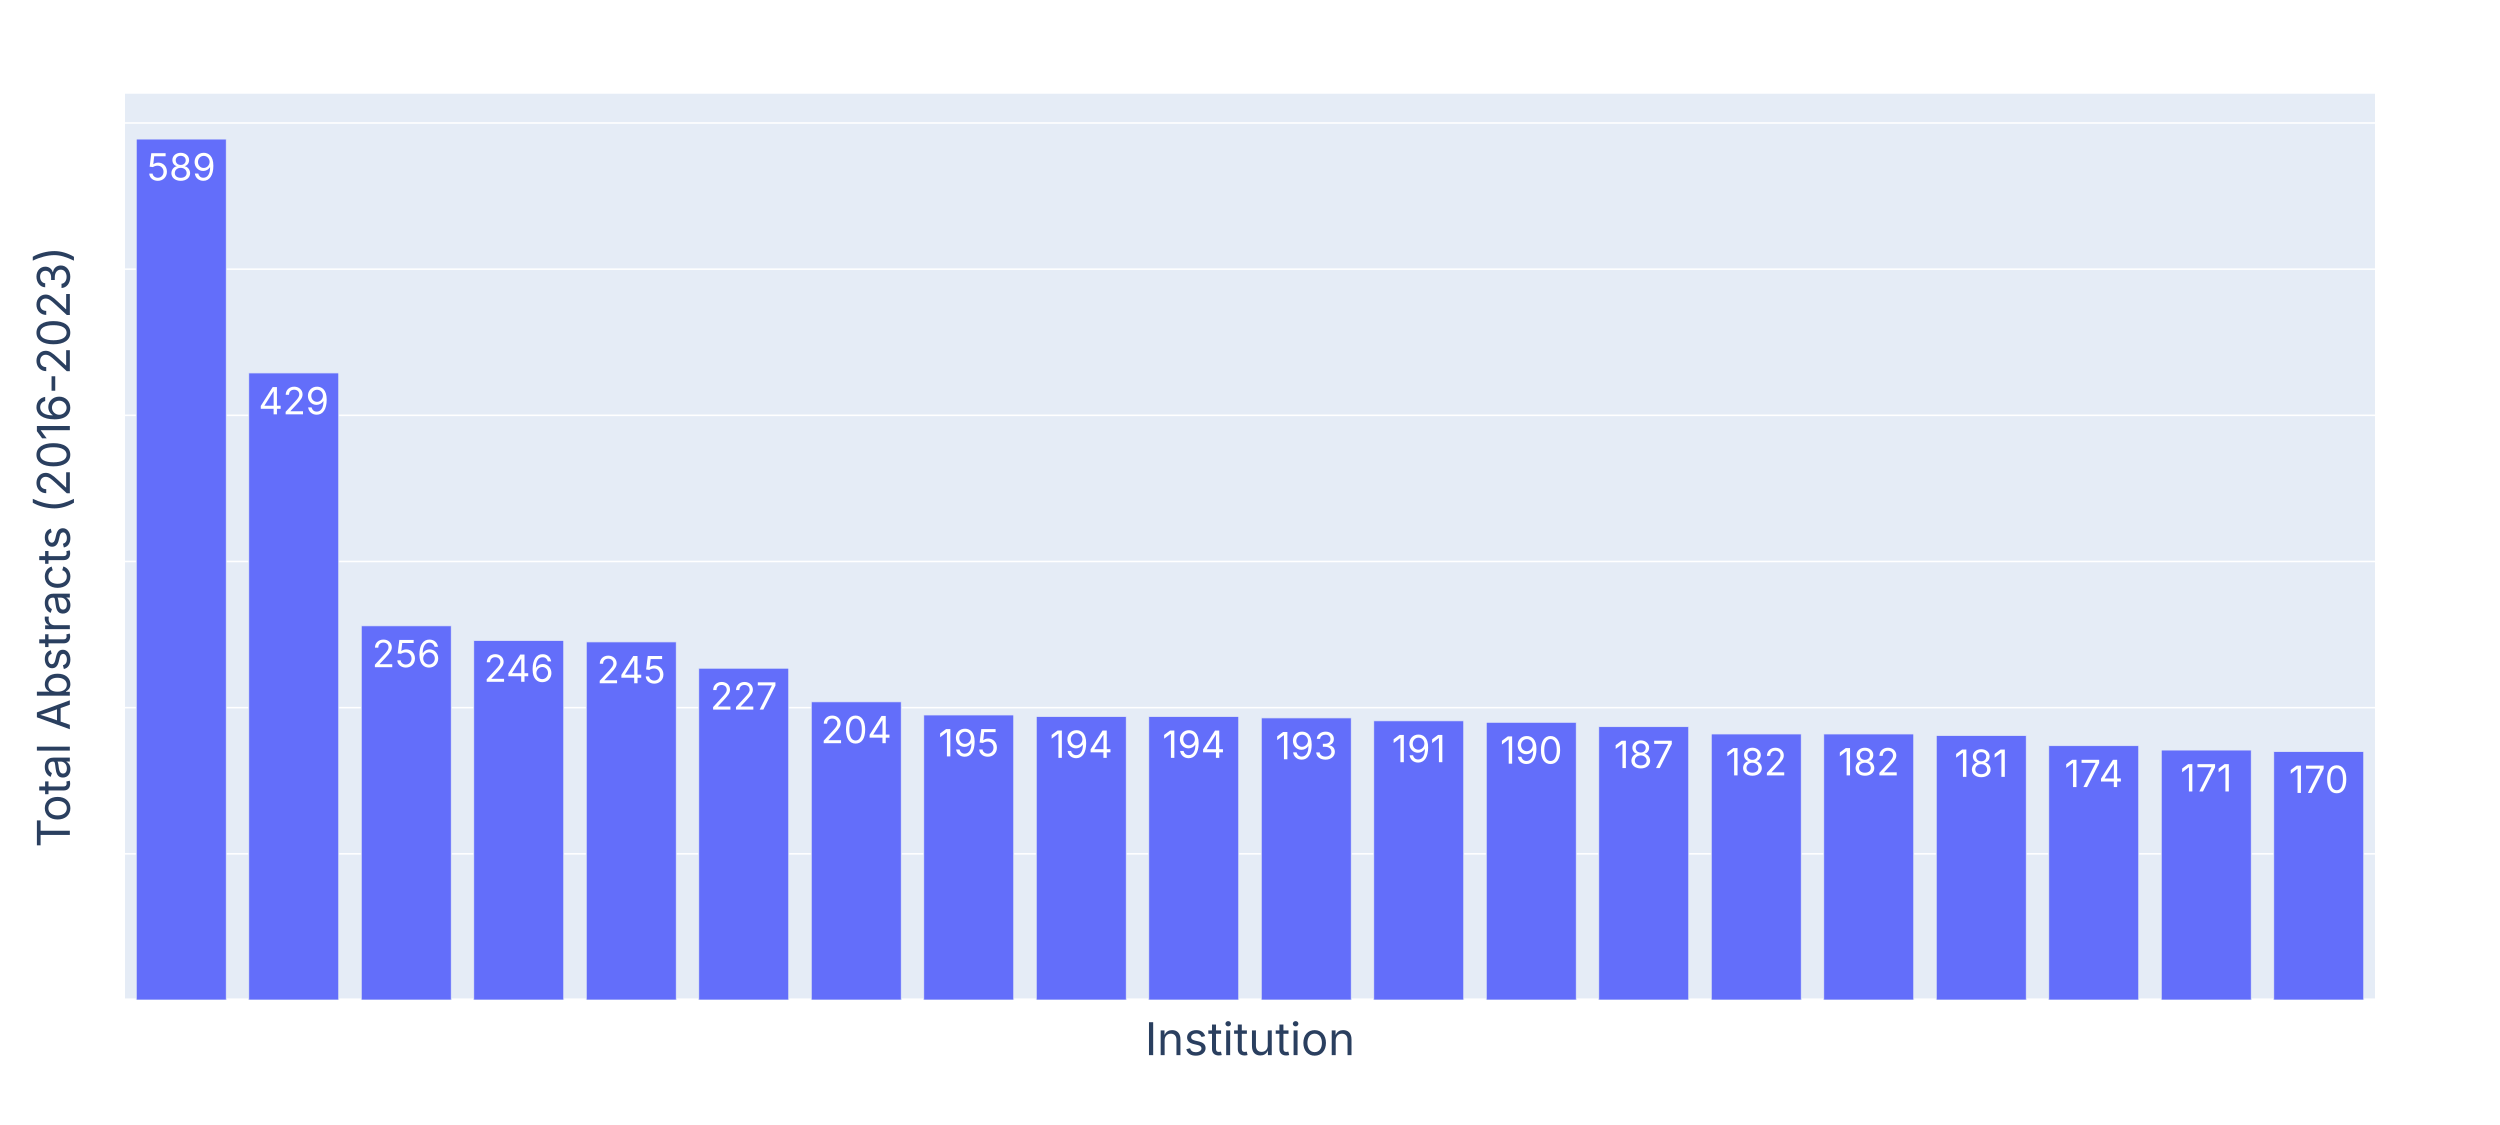
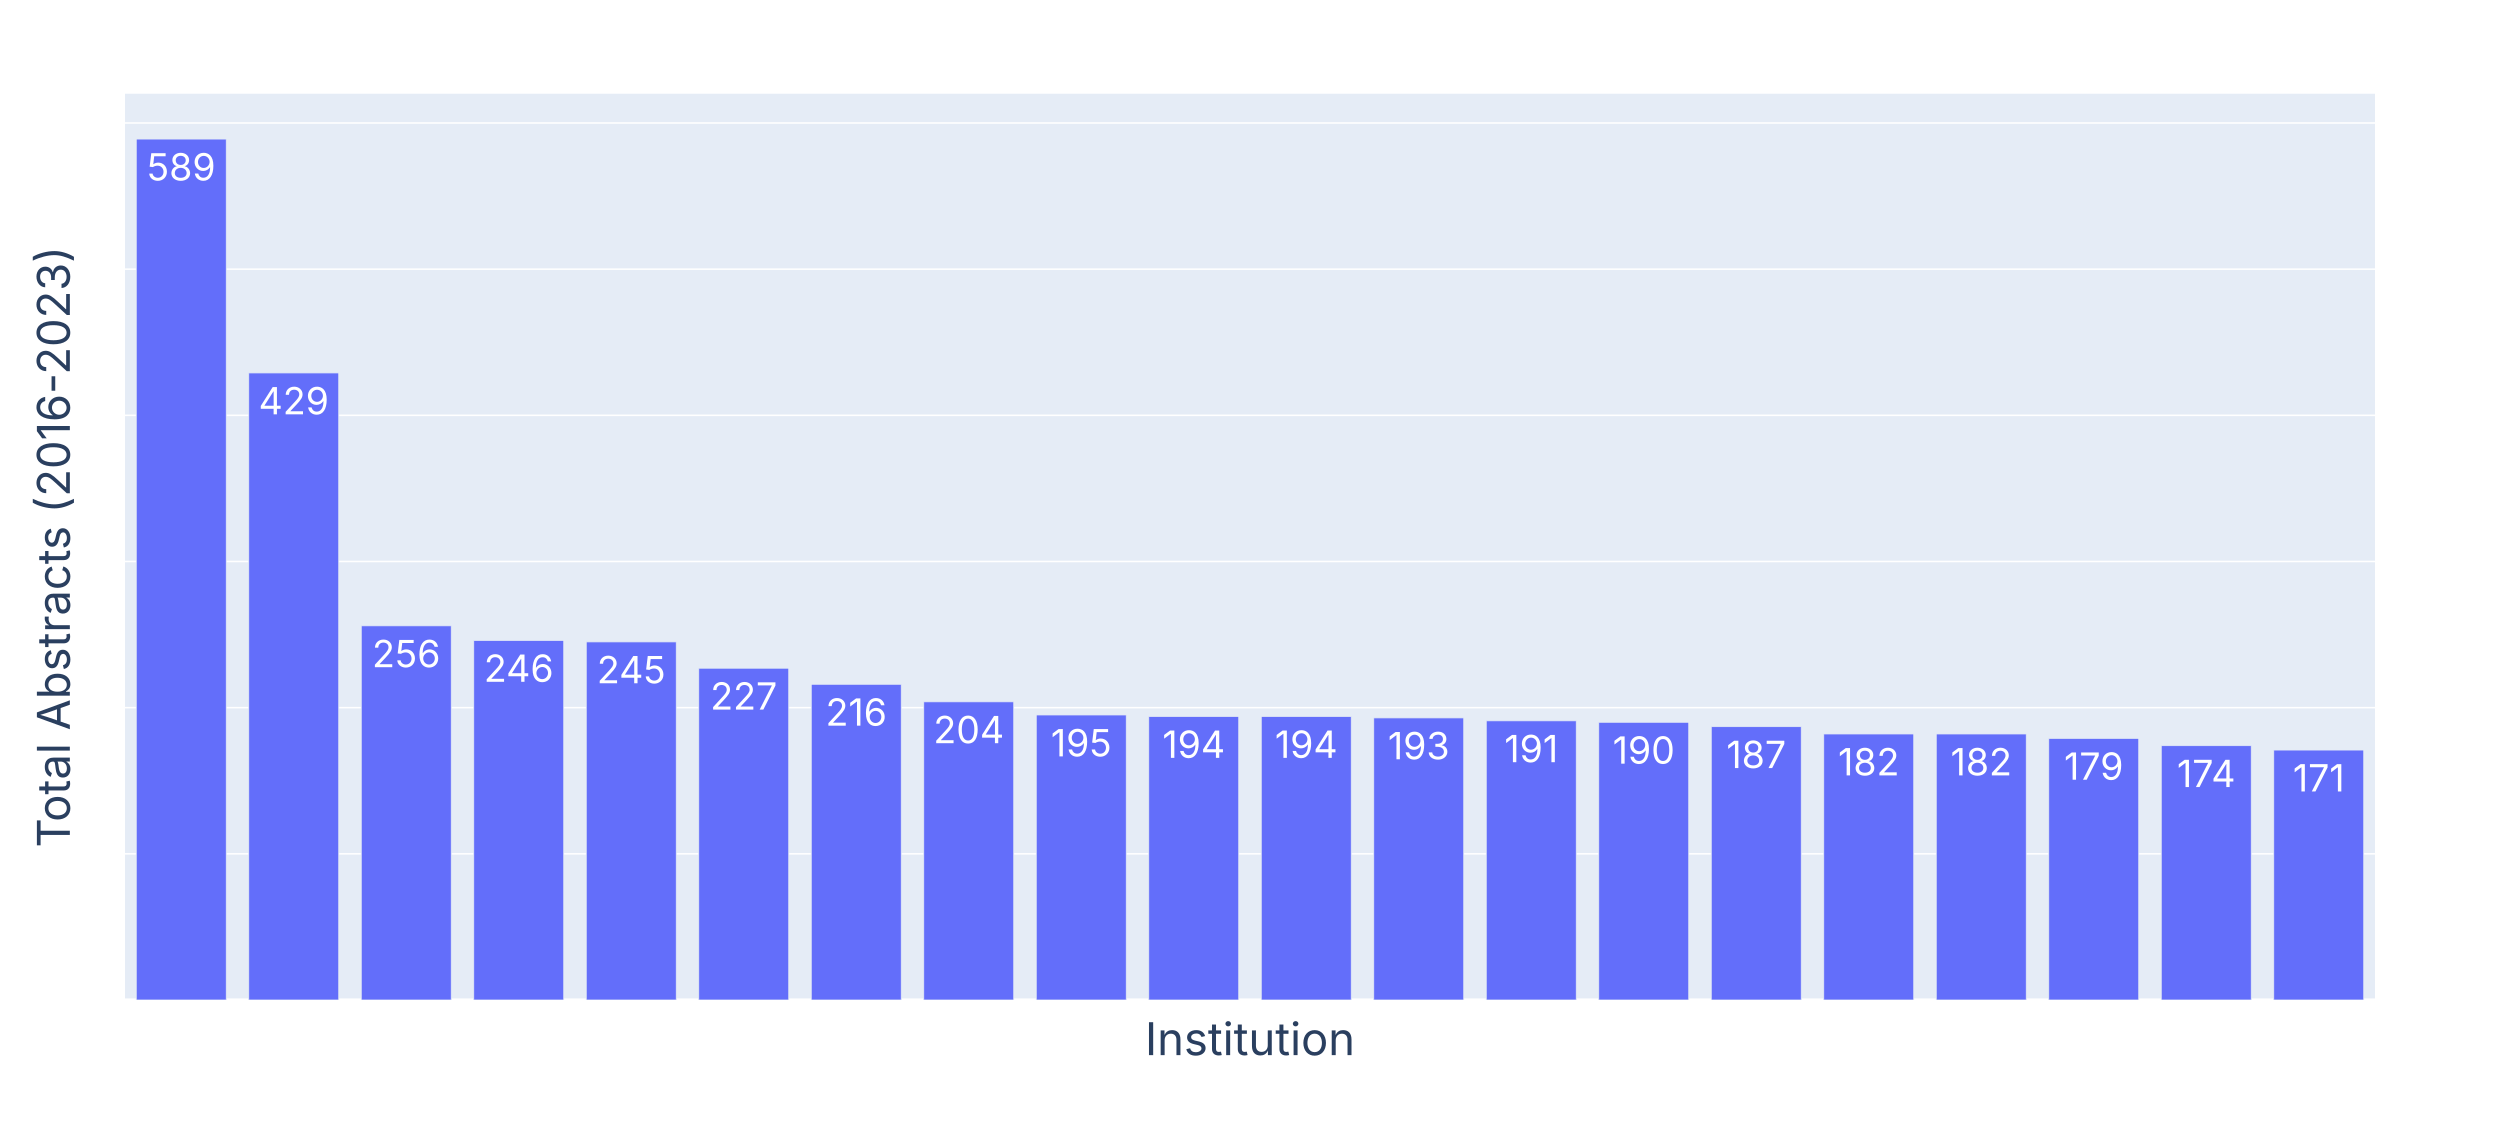
<svg xmlns="http://www.w3.org/2000/svg" class="main-svg" width="1600" height="720" style="" viewBox="0 0 1600 720">
  <rect x="0" y="0" width="1600" height="720" style="fill: rgb(255, 255, 255); fill-opacity: 1;" />
-   <defs id="defs-0a02ac">
+   <defs id="defs-eaf291">
    <g class="clips">
-       <clipPath id="clip0a02acxyplot" class="plotclip">
+       <clipPath id="clipeaf291xyplot" class="plotclip">
        <rect width="1440" height="580" />
      </clipPath>
-       <clipPath class="axesclip" id="clip0a02acx">
+       <clipPath class="axesclip" id="clipeaf291x">
        <rect x="80" y="0" width="1440" height="720" />
      </clipPath>
-       <clipPath class="axesclip" id="clip0a02acy">
+       <clipPath class="axesclip" id="clipeaf291y">
        <rect x="0" y="60" width="1600" height="580" />
      </clipPath>
-       <clipPath class="axesclip" id="clip0a02acxy">
+       <clipPath class="axesclip" id="clipeaf291xy">
        <rect x="80" y="60" width="1440" height="580" />
      </clipPath>
    </g>
    <g class="gradients" />
    <g class="patterns" />
  </defs>
  <g class="bglayer">
    <rect class="bg" x="80" y="60" width="1440" height="580" style="fill: rgb(229, 236, 246); fill-opacity: 1; stroke-width: 0;" />
  </g>
  <g class="layer-below">
    <g class="imagelayer" />
    <g class="shapelayer" />
  </g>
  <g class="cartesianlayer">
    <g class="subplot xy">
      <g class="layer-subplot">
        <g class="shapelayer" />
        <g class="imagelayer" />
      </g>
      <g class="minor-gridlayer">
        <g class="x" />
        <g class="y" />
      </g>
      <g class="gridlayer">
        <g class="x" />
        <g class="y">
          <path class="ygrid crisp" transform="translate(0,546.45)" d="M80,0h1440" style="stroke: rgb(255, 255, 255); stroke-opacity: 1; stroke-width: 1px;" />
          <path class="ygrid crisp" transform="translate(0,452.9)" d="M80,0h1440" style="stroke: rgb(255, 255, 255); stroke-opacity: 1; stroke-width: 1px;" />
          <path class="ygrid crisp" transform="translate(0,359.35)" d="M80,0h1440" style="stroke: rgb(255, 255, 255); stroke-opacity: 1; stroke-width: 1px;" />
          <path class="ygrid crisp" transform="translate(0,265.81)" d="M80,0h1440" style="stroke: rgb(255, 255, 255); stroke-opacity: 1; stroke-width: 1px;" />
          <path class="ygrid crisp" transform="translate(0,172.26)" d="M80,0h1440" style="stroke: rgb(255, 255, 255); stroke-opacity: 1; stroke-width: 1px;" />
          <path class="ygrid crisp" transform="translate(0,78.71)" d="M80,0h1440" style="stroke: rgb(255, 255, 255); stroke-opacity: 1; stroke-width: 1px;" />
        </g>
      </g>
      <g class="zerolinelayer">
        <path class="yzl zl crisp" transform="translate(0,640)" d="M80,0h1440" style="stroke: rgb(255, 255, 255); stroke-opacity: 1; stroke-width: 2px;" />
      </g>
      <path class="xlines-below" />
      <path class="ylines-below" />
      <g class="overlines-below" />
      <g class="xaxislayer-below" />
      <g class="yaxislayer-below" />
      <g class="overaxes-below" />
-       <g class="plot" transform="translate(80,60)" clip-path="url(#clip0a02acxyplot)">
+       <g class="plot" transform="translate(80,60)" clip-path="url(#clipeaf291xyplot)">
        <g class="barlayer mlayer">
          <g class="trace bars" style="opacity: 1;">
            <g class="points">
              <g class="point">
                <path d="M7.2,580V29H64.8V580Z" style="vector-effect: non-scaling-stroke; opacity: 1; stroke-width: 0.5px; fill: rgb(99, 110, 250); fill-opacity: 1; stroke: rgb(229, 236, 246); stroke-opacity: 1;" />
                <text class="bartext bartext-inside" text-anchor="middle" data-notex="1" x="0" y="0" style="font-family: Inter; font-size: 24px; fill: rgb(255, 255, 255); fill-opacity: 1; white-space: pre;" transform="translate(36,55.5)">589</text>
              </g>
              <g class="point">
                <path d="M79.2,580V178.68H136.8V580Z" style="vector-effect: non-scaling-stroke; opacity: 1; stroke-width: 0.5px; fill: rgb(99, 110, 250); fill-opacity: 1; stroke: rgb(229, 236, 246); stroke-opacity: 1;" />
                <text class="bartext bartext-inside" text-anchor="middle" data-notex="1" x="0" y="0" style="font-family: Inter; font-size: 24px; fill: rgb(255, 255, 255); fill-opacity: 1; white-space: pre;" transform="translate(108,205.18)">429</text>
              </g>
              <g class="point">
                <path d="M151.2,580V340.52H208.8V580Z" style="vector-effect: non-scaling-stroke; opacity: 1; stroke-width: 0.5px; fill: rgb(99, 110, 250); fill-opacity: 1; stroke: rgb(229, 236, 246); stroke-opacity: 1;" />
                <text class="bartext bartext-inside" text-anchor="middle" data-notex="1" x="0" y="0" style="font-family: Inter; font-size: 24px; fill: rgb(255, 255, 255); fill-opacity: 1; white-space: pre;" transform="translate(180,367.02)">256</text>
              </g>
              <g class="point">
                <path d="M223.2,580V349.87H280.8V580Z" style="vector-effect: non-scaling-stroke; opacity: 1; stroke-width: 0.5px; fill: rgb(99, 110, 250); fill-opacity: 1; stroke: rgb(229, 236, 246); stroke-opacity: 1;" />
                <text class="bartext bartext-inside" text-anchor="middle" data-notex="1" x="0" y="0" style="font-family: Inter; font-size: 24px; fill: rgb(255, 255, 255); fill-opacity: 1; white-space: pre;" transform="translate(252,376.37)">246</text>
              </g>
              <g class="point">
                <path d="M295.2,580V350.81H352.8V580Z" style="vector-effect: non-scaling-stroke; opacity: 1; stroke-width: 0.5px; fill: rgb(99, 110, 250); fill-opacity: 1; stroke: rgb(229, 236, 246); stroke-opacity: 1;" />
                <text class="bartext bartext-inside" text-anchor="middle" data-notex="1" x="0" y="0" style="font-family: Inter; font-size: 24px; fill: rgb(255, 255, 255); fill-opacity: 1; white-space: pre;" transform="translate(324,377.31)">245</text>
              </g>
              <g class="point">
                <path d="M367.2,580V367.65H424.8V580Z" style="vector-effect: non-scaling-stroke; opacity: 1; stroke-width: 0.5px; fill: rgb(99, 110, 250); fill-opacity: 1; stroke: rgb(229, 236, 246); stroke-opacity: 1;" />
                <text class="bartext bartext-inside" text-anchor="middle" data-notex="1" x="0" y="0" style="font-family: Inter; font-size: 24px; fill: rgb(255, 255, 255); fill-opacity: 1; white-space: pre;" transform="translate(396,394.15)">227</text>
              </g>
              <g class="point">
-                 <path d="M439.2,580V389.16H496.8V580Z" style="vector-effect: non-scaling-stroke; opacity: 1; stroke-width: 0.5px; fill: rgb(99, 110, 250); fill-opacity: 1; stroke: rgb(229, 236, 246); stroke-opacity: 1;" />
-                 <text class="bartext bartext-inside" text-anchor="middle" data-notex="1" x="0" y="0" style="font-family: Inter; font-size: 24px; fill: rgb(255, 255, 255); fill-opacity: 1; white-space: pre;" transform="translate(468,415.66)">204</text>
+                 <path d="M439.2,580V377.94H496.8V580Z" style="vector-effect: non-scaling-stroke; opacity: 1; stroke-width: 0.5px; fill: rgb(99, 110, 250); fill-opacity: 1; stroke: rgb(229, 236, 246); stroke-opacity: 1;" />
+                 <text class="bartext bartext-inside" text-anchor="middle" data-notex="1" x="0" y="0" style="font-family: Inter; font-size: 24px; fill: rgb(255, 255, 255); fill-opacity: 1; white-space: pre;" transform="translate(468,404.44)">216</text>
              </g>
              <g class="point">
-                 <path d="M511.2,580V397.58H568.8V580Z" style="vector-effect: non-scaling-stroke; opacity: 1; stroke-width: 0.5px; fill: rgb(99, 110, 250); fill-opacity: 1; stroke: rgb(229, 236, 246); stroke-opacity: 1;" />
-                 <text class="bartext bartext-inside" text-anchor="middle" data-notex="1" x="0" y="0" style="font-family: Inter; font-size: 24px; fill: rgb(255, 255, 255); fill-opacity: 1; white-space: pre;" transform="translate(540,424.08)">195</text>
+                 <path d="M511.2,580V389.16H568.8V580Z" style="vector-effect: non-scaling-stroke; opacity: 1; stroke-width: 0.5px; fill: rgb(99, 110, 250); fill-opacity: 1; stroke: rgb(229, 236, 246); stroke-opacity: 1;" />
+                 <text class="bartext bartext-inside" text-anchor="middle" data-notex="1" x="0" y="0" style="font-family: Inter; font-size: 24px; fill: rgb(255, 255, 255); fill-opacity: 1; white-space: pre;" transform="translate(540,415.66)">204</text>
              </g>
              <g class="point">
-                 <path d="M583.2,580V398.52H640.8V580Z" style="vector-effect: non-scaling-stroke; opacity: 1; stroke-width: 0.5px; fill: rgb(99, 110, 250); fill-opacity: 1; stroke: rgb(229, 236, 246); stroke-opacity: 1;" />
-                 <text class="bartext bartext-inside" text-anchor="middle" data-notex="1" x="0" y="0" style="font-family: Inter; font-size: 24px; fill: rgb(255, 255, 255); fill-opacity: 1; white-space: pre;" transform="translate(612,425.02)">194</text>
+                 <path d="M583.2,580V397.58H640.8V580Z" style="vector-effect: non-scaling-stroke; opacity: 1; stroke-width: 0.5px; fill: rgb(99, 110, 250); fill-opacity: 1; stroke: rgb(229, 236, 246); stroke-opacity: 1;" />
+                 <text class="bartext bartext-inside" text-anchor="middle" data-notex="1" x="0" y="0" style="font-family: Inter; font-size: 24px; fill: rgb(255, 255, 255); fill-opacity: 1; white-space: pre;" transform="translate(612,424.08)">195</text>
              </g>
              <g class="point">
                <path d="M655.2,580V398.52H712.8V580Z" style="vector-effect: non-scaling-stroke; opacity: 1; stroke-width: 0.5px; fill: rgb(99, 110, 250); fill-opacity: 1; stroke: rgb(229, 236, 246); stroke-opacity: 1;" />
                <text class="bartext bartext-inside" text-anchor="middle" data-notex="1" x="0" y="0" style="font-family: Inter; font-size: 24px; fill: rgb(255, 255, 255); fill-opacity: 1; white-space: pre;" transform="translate(684,425.02)">194</text>
              </g>
              <g class="point">
-                 <path d="M727.2,580V399.45H784.8V580Z" style="vector-effect: non-scaling-stroke; opacity: 1; stroke-width: 0.5px; fill: rgb(99, 110, 250); fill-opacity: 1; stroke: rgb(229, 236, 246); stroke-opacity: 1;" />
-                 <text class="bartext bartext-inside" text-anchor="middle" data-notex="1" x="0" y="0" style="font-family: Inter; font-size: 24px; fill: rgb(255, 255, 255); fill-opacity: 1; white-space: pre;" transform="translate(756,425.95)">193</text>
+                 <path d="M727.2,580V398.52H784.8V580Z" style="vector-effect: non-scaling-stroke; opacity: 1; stroke-width: 0.5px; fill: rgb(99, 110, 250); fill-opacity: 1; stroke: rgb(229, 236, 246); stroke-opacity: 1;" />
+                 <text class="bartext bartext-inside" text-anchor="middle" data-notex="1" x="0" y="0" style="font-family: Inter; font-size: 24px; fill: rgb(255, 255, 255); fill-opacity: 1; white-space: pre;" transform="translate(756,425.02)">194</text>
              </g>
              <g class="point">
-                 <path d="M799.2,580V401.32H856.8V580Z" style="vector-effect: non-scaling-stroke; opacity: 1; stroke-width: 0.5px; fill: rgb(99, 110, 250); fill-opacity: 1; stroke: rgb(229, 236, 246); stroke-opacity: 1;" />
-                 <text class="bartext bartext-inside" text-anchor="middle" data-notex="1" x="0" y="0" style="font-family: Inter; font-size: 24px; fill: rgb(255, 255, 255); fill-opacity: 1; white-space: pre;" transform="translate(828,427.82)">191</text>
+                 <path d="M799.2,580V399.45H856.8V580Z" style="vector-effect: non-scaling-stroke; opacity: 1; stroke-width: 0.5px; fill: rgb(99, 110, 250); fill-opacity: 1; stroke: rgb(229, 236, 246); stroke-opacity: 1;" />
+                 <text class="bartext bartext-inside" text-anchor="middle" data-notex="1" x="0" y="0" style="font-family: Inter; font-size: 24px; fill: rgb(255, 255, 255); fill-opacity: 1; white-space: pre;" transform="translate(828,425.95)">193</text>
              </g>
              <g class="point">
-                 <path d="M871.2,580V402.26H928.8V580Z" style="vector-effect: non-scaling-stroke; opacity: 1; stroke-width: 0.5px; fill: rgb(99, 110, 250); fill-opacity: 1; stroke: rgb(229, 236, 246); stroke-opacity: 1;" />
-                 <text class="bartext bartext-inside" text-anchor="middle" data-notex="1" x="0" y="0" style="font-family: Inter; font-size: 24px; fill: rgb(255, 255, 255); fill-opacity: 1; white-space: pre;" transform="translate(900,428.76)">190</text>
+                 <path d="M871.2,580V401.32H928.8V580Z" style="vector-effect: non-scaling-stroke; opacity: 1; stroke-width: 0.5px; fill: rgb(99, 110, 250); fill-opacity: 1; stroke: rgb(229, 236, 246); stroke-opacity: 1;" />
+                 <text class="bartext bartext-inside" text-anchor="middle" data-notex="1" x="0" y="0" style="font-family: Inter; font-size: 24px; fill: rgb(255, 255, 255); fill-opacity: 1; white-space: pre;" transform="translate(900,427.82)">191</text>
              </g>
              <g class="point">
-                 <path d="M943.2,580V405.06H1000.8V580Z" style="vector-effect: non-scaling-stroke; opacity: 1; stroke-width: 0.5px; fill: rgb(99, 110, 250); fill-opacity: 1; stroke: rgb(229, 236, 246); stroke-opacity: 1;" />
-                 <text class="bartext bartext-inside" text-anchor="middle" data-notex="1" x="0" y="0" style="font-family: Inter; font-size: 24px; fill: rgb(255, 255, 255); fill-opacity: 1; white-space: pre;" transform="translate(972,431.56)">187</text>
+                 <path d="M943.2,580V402.26H1000.8V580Z" style="vector-effect: non-scaling-stroke; opacity: 1; stroke-width: 0.5px; fill: rgb(99, 110, 250); fill-opacity: 1; stroke: rgb(229, 236, 246); stroke-opacity: 1;" />
+                 <text class="bartext bartext-inside" text-anchor="middle" data-notex="1" x="0" y="0" style="font-family: Inter; font-size: 24px; fill: rgb(255, 255, 255); fill-opacity: 1; white-space: pre;" transform="translate(972,428.76)">190</text>
              </g>
              <g class="point">
-                 <path d="M1015.2,580V409.74H1072.8V580Z" style="vector-effect: non-scaling-stroke; opacity: 1; stroke-width: 0.5px; fill: rgb(99, 110, 250); fill-opacity: 1; stroke: rgb(229, 236, 246); stroke-opacity: 1;" />
-                 <text class="bartext bartext-inside" text-anchor="middle" data-notex="1" x="0" y="0" style="font-family: Inter; font-size: 24px; fill: rgb(255, 255, 255); fill-opacity: 1; white-space: pre;" transform="translate(1044,436.24)">182</text>
+                 <path d="M1015.2,580V405.06H1072.8V580Z" style="vector-effect: non-scaling-stroke; opacity: 1; stroke-width: 0.5px; fill: rgb(99, 110, 250); fill-opacity: 1; stroke: rgb(229, 236, 246); stroke-opacity: 1;" />
+                 <text class="bartext bartext-inside" text-anchor="middle" data-notex="1" x="0" y="0" style="font-family: Inter; font-size: 24px; fill: rgb(255, 255, 255); fill-opacity: 1; white-space: pre;" transform="translate(1044,431.56)">187</text>
              </g>
              <g class="point">
                <path d="M1087.2,580V409.74H1144.8V580Z" style="vector-effect: non-scaling-stroke; opacity: 1; stroke-width: 0.5px; fill: rgb(99, 110, 250); fill-opacity: 1; stroke: rgb(229, 236, 246); stroke-opacity: 1;" />
                <text class="bartext bartext-inside" text-anchor="middle" data-notex="1" x="0" y="0" style="font-family: Inter; font-size: 24px; fill: rgb(255, 255, 255); fill-opacity: 1; white-space: pre;" transform="translate(1116,436.24)">182</text>
              </g>
              <g class="point">
-                 <path d="M1159.2,580V410.68H1216.8V580Z" style="vector-effect: non-scaling-stroke; opacity: 1; stroke-width: 0.5px; fill: rgb(99, 110, 250); fill-opacity: 1; stroke: rgb(229, 236, 246); stroke-opacity: 1;" />
-                 <text class="bartext bartext-inside" text-anchor="middle" data-notex="1" x="0" y="0" style="font-family: Inter; font-size: 24px; fill: rgb(255, 255, 255); fill-opacity: 1; white-space: pre;" transform="translate(1188,437.18)">181</text>
+                 <path d="M1159.2,580V409.74H1216.8V580Z" style="vector-effect: non-scaling-stroke; opacity: 1; stroke-width: 0.5px; fill: rgb(99, 110, 250); fill-opacity: 1; stroke: rgb(229, 236, 246); stroke-opacity: 1;" />
+                 <text class="bartext bartext-inside" text-anchor="middle" data-notex="1" x="0" y="0" style="font-family: Inter; font-size: 24px; fill: rgb(255, 255, 255); fill-opacity: 1; white-space: pre;" transform="translate(1188,436.24)">182</text>
              </g>
              <g class="point">
-                 <path d="M1231.2,580V417.23H1288.8V580Z" style="vector-effect: non-scaling-stroke; opacity: 1; stroke-width: 0.5px; fill: rgb(99, 110, 250); fill-opacity: 1; stroke: rgb(229, 236, 246); stroke-opacity: 1;" />
-                 <text class="bartext bartext-inside" text-anchor="middle" data-notex="1" x="0" y="0" style="font-family: Inter; font-size: 24px; fill: rgb(255, 255, 255); fill-opacity: 1; white-space: pre;" transform="translate(1260,443.73)">174</text>
+                 <path d="M1231.2,580V412.55H1288.8V580Z" style="vector-effect: non-scaling-stroke; opacity: 1; stroke-width: 0.5px; fill: rgb(99, 110, 250); fill-opacity: 1; stroke: rgb(229, 236, 246); stroke-opacity: 1;" />
+                 <text class="bartext bartext-inside" text-anchor="middle" data-notex="1" x="0" y="0" style="font-family: Inter; font-size: 24px; fill: rgb(255, 255, 255); fill-opacity: 1; white-space: pre;" transform="translate(1260,439.05)">179</text>
              </g>
              <g class="point">
-                 <path d="M1303.2,580V420.03H1360.8V580Z" style="vector-effect: non-scaling-stroke; opacity: 1; stroke-width: 0.5px; fill: rgb(99, 110, 250); fill-opacity: 1; stroke: rgb(229, 236, 246); stroke-opacity: 1;" />
-                 <text class="bartext bartext-inside" text-anchor="middle" data-notex="1" x="0" y="0" style="font-family: Inter; font-size: 24px; fill: rgb(255, 255, 255); fill-opacity: 1; white-space: pre;" transform="translate(1332,446.53)">171</text>
+                 <path d="M1303.2,580V417.23H1360.8V580Z" style="vector-effect: non-scaling-stroke; opacity: 1; stroke-width: 0.5px; fill: rgb(99, 110, 250); fill-opacity: 1; stroke: rgb(229, 236, 246); stroke-opacity: 1;" />
+                 <text class="bartext bartext-inside" text-anchor="middle" data-notex="1" x="0" y="0" style="font-family: Inter; font-size: 24px; fill: rgb(255, 255, 255); fill-opacity: 1; white-space: pre;" transform="translate(1332,443.73)">174</text>
              </g>
              <g class="point">
-                 <path d="M1375.2,580V420.97H1432.8V580Z" style="vector-effect: non-scaling-stroke; opacity: 1; stroke-width: 0.5px; fill: rgb(99, 110, 250); fill-opacity: 1; stroke: rgb(229, 236, 246); stroke-opacity: 1;" />
-                 <text class="bartext bartext-inside" text-anchor="middle" data-notex="1" x="0" y="0" style="font-family: Inter; font-size: 24px; fill: rgb(255, 255, 255); fill-opacity: 1; white-space: pre;" transform="translate(1404,447.47)">170</text>
+                 <path d="M1375.2,580V420.03H1432.8V580Z" style="vector-effect: non-scaling-stroke; opacity: 1; stroke-width: 0.5px; fill: rgb(99, 110, 250); fill-opacity: 1; stroke: rgb(229, 236, 246); stroke-opacity: 1;" />
+                 <text class="bartext bartext-inside" text-anchor="middle" data-notex="1" x="0" y="0" style="font-family: Inter; font-size: 24px; fill: rgb(255, 255, 255); fill-opacity: 1; white-space: pre;" transform="translate(1404,446.53)">171</text>
              </g>
            </g>
          </g>
        </g>
      </g>
      <g class="overplot" />
      <path class="xlines-above crisp" d="M0,0" style="fill: none;" />
      <path class="ylines-above crisp" d="M0,0" style="fill: none;" />
      <g class="overlines-above" />
      <g class="xaxislayer-above" />
      <g class="yaxislayer-above" />
      <g class="overaxes-above" />
    </g>
  </g>
  <g class="polarlayer" />
  <g class="smithlayer" />
  <g class="ternarylayer" />
  <g class="geolayer" />
  <g class="funnelarealayer" />
  <g class="pielayer" />
  <g class="iciclelayer" />
  <g class="treemaplayer" />
  <g class="sunburstlayer" />
  <g class="glimages" />
-   <defs id="topdefs-0a02ac">
+   <defs id="topdefs-eaf291">
    <g class="clips" />
  </defs>
  <g class="layer-above">
    <g class="imagelayer" />
    <g class="shapelayer" />
  </g>
  <g class="infolayer">
    <g class="g-gtitle" />
    <g class="g-xtitle">
      <text class="xtitle" x="800" y="675.3" text-anchor="middle" style="font-family: Inter; font-size: 29px; fill: rgb(42, 63, 95); opacity: 1; font-weight: normal; white-space: pre;">Institution</text>
    </g>
    <g class="g-ytitle">
      <text class="ytitle" transform="rotate(-90,44.7,350)" x="44.7" y="350" text-anchor="middle" style="font-family: Inter; font-size: 29px; fill: rgb(42, 63, 95); opacity: 1; font-weight: normal; white-space: pre;">Total Abstracts (2016-2023)</text>
    </g>
  </g>
</svg>
